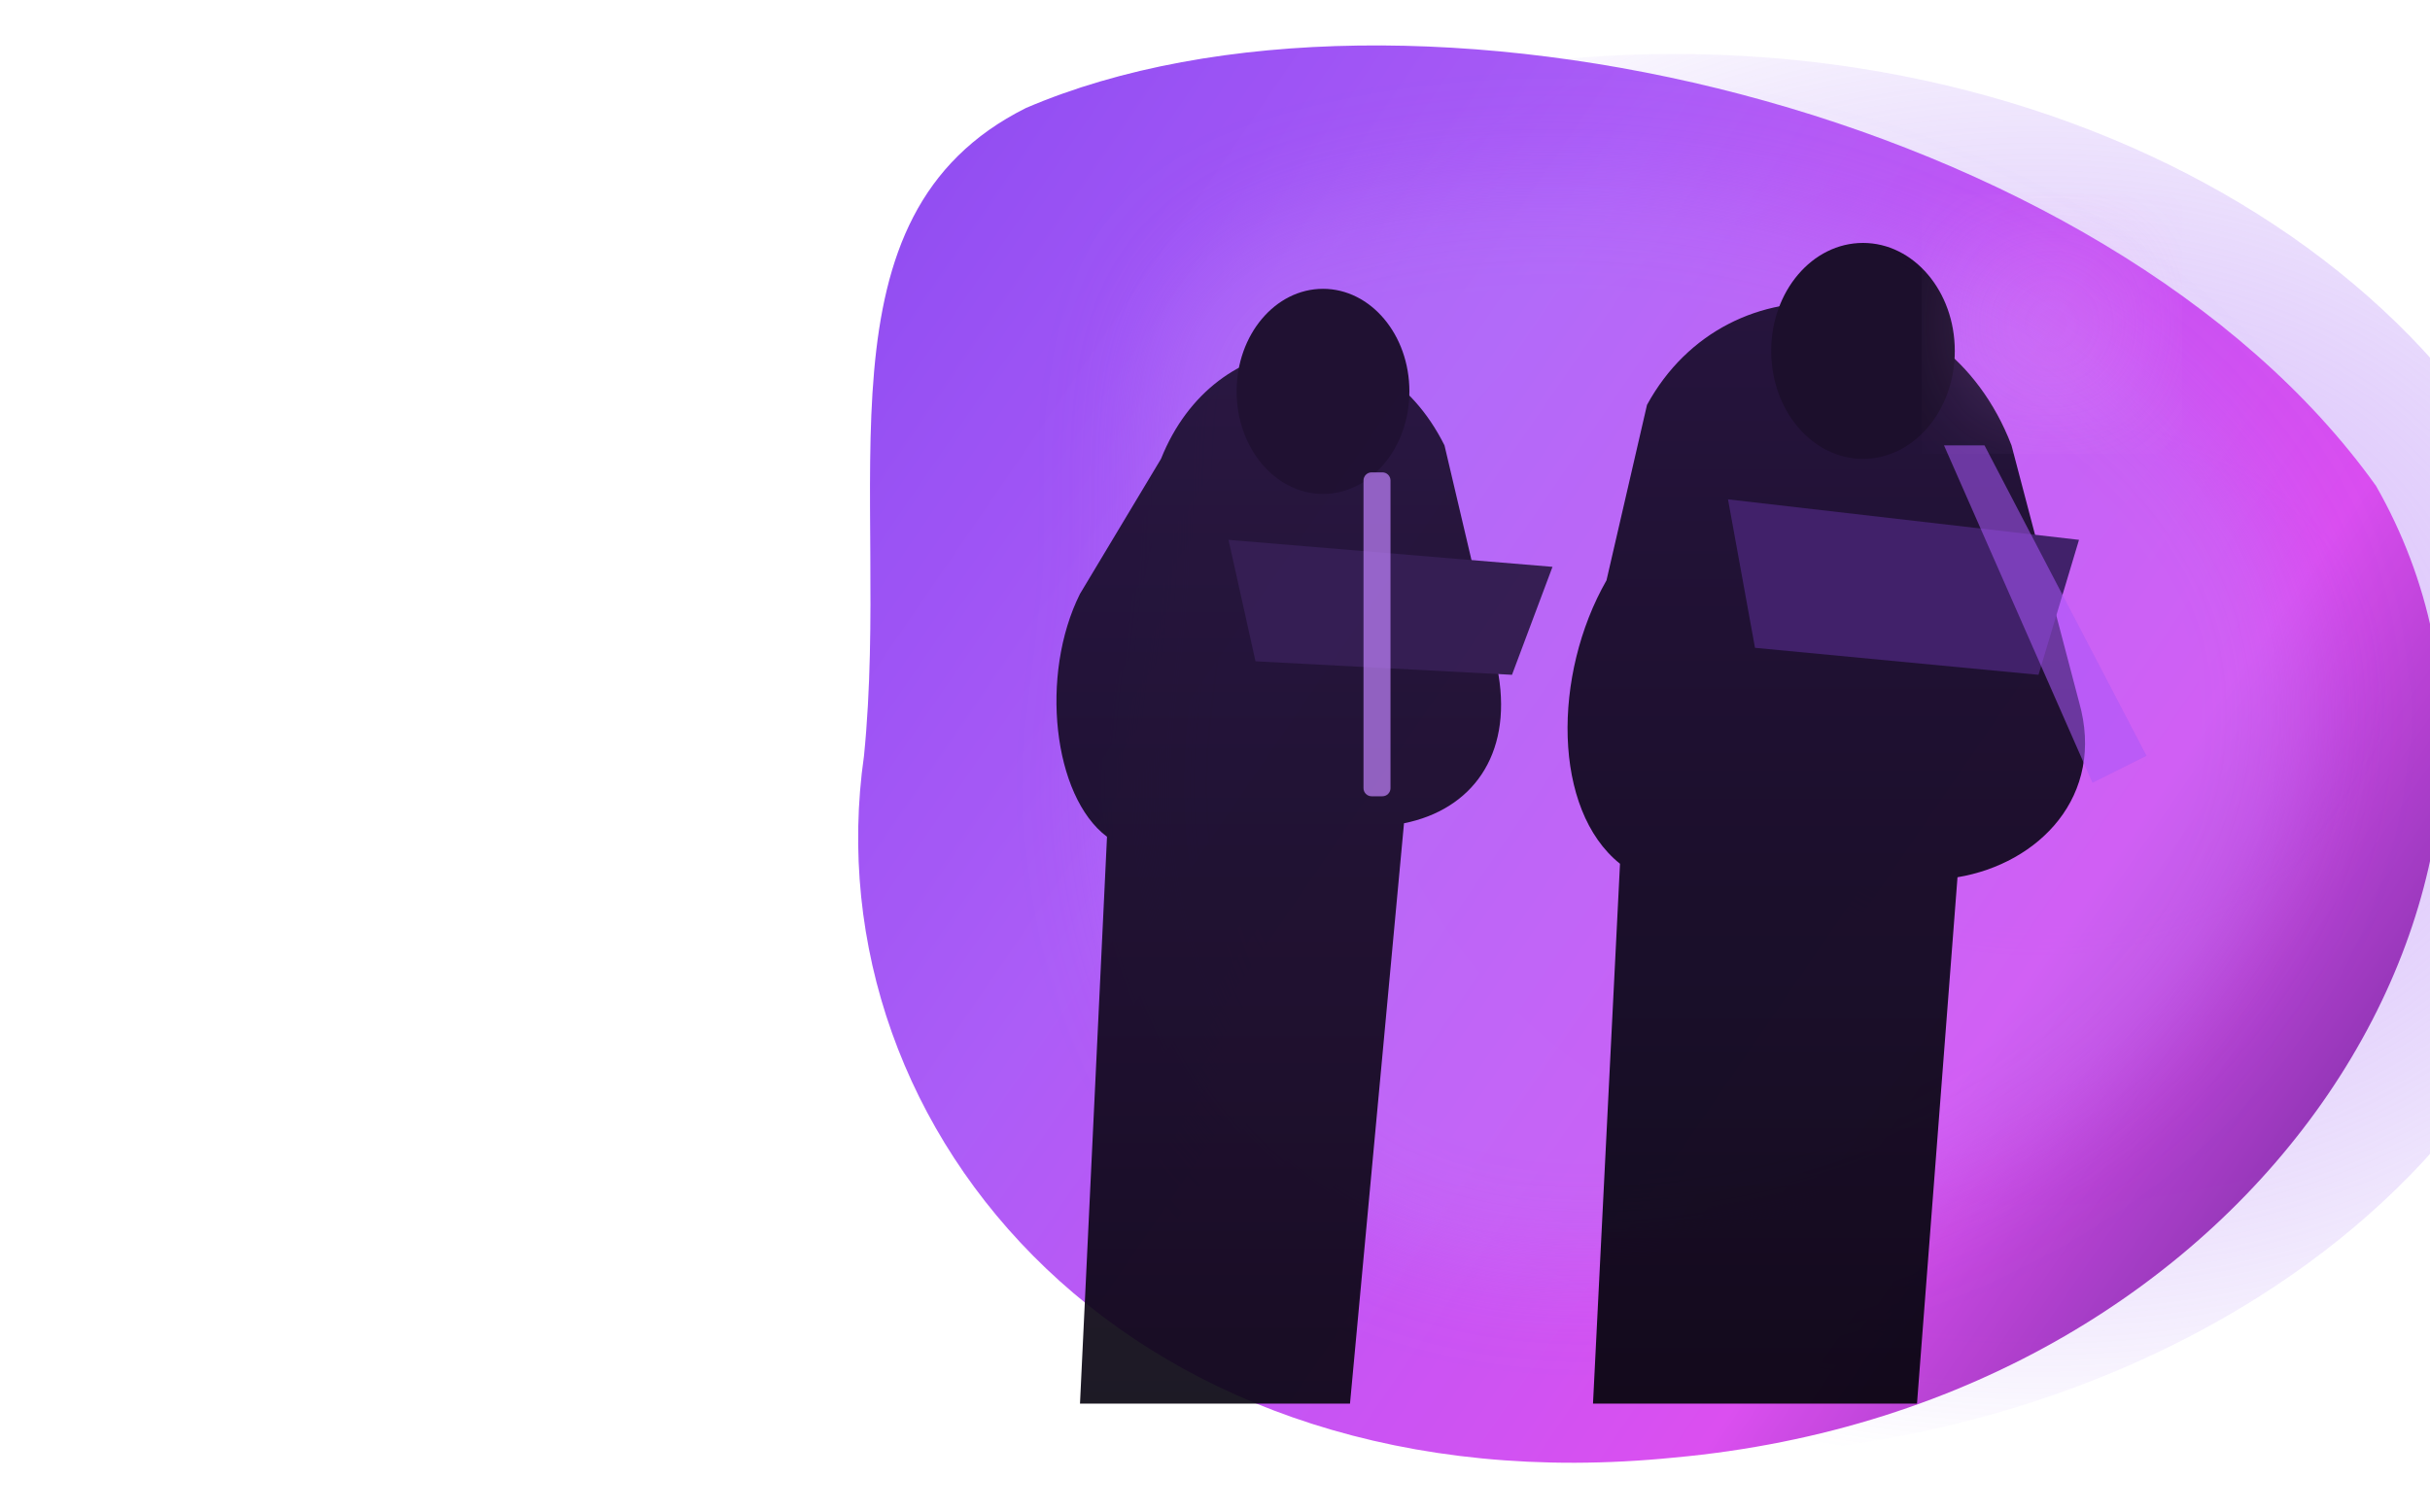
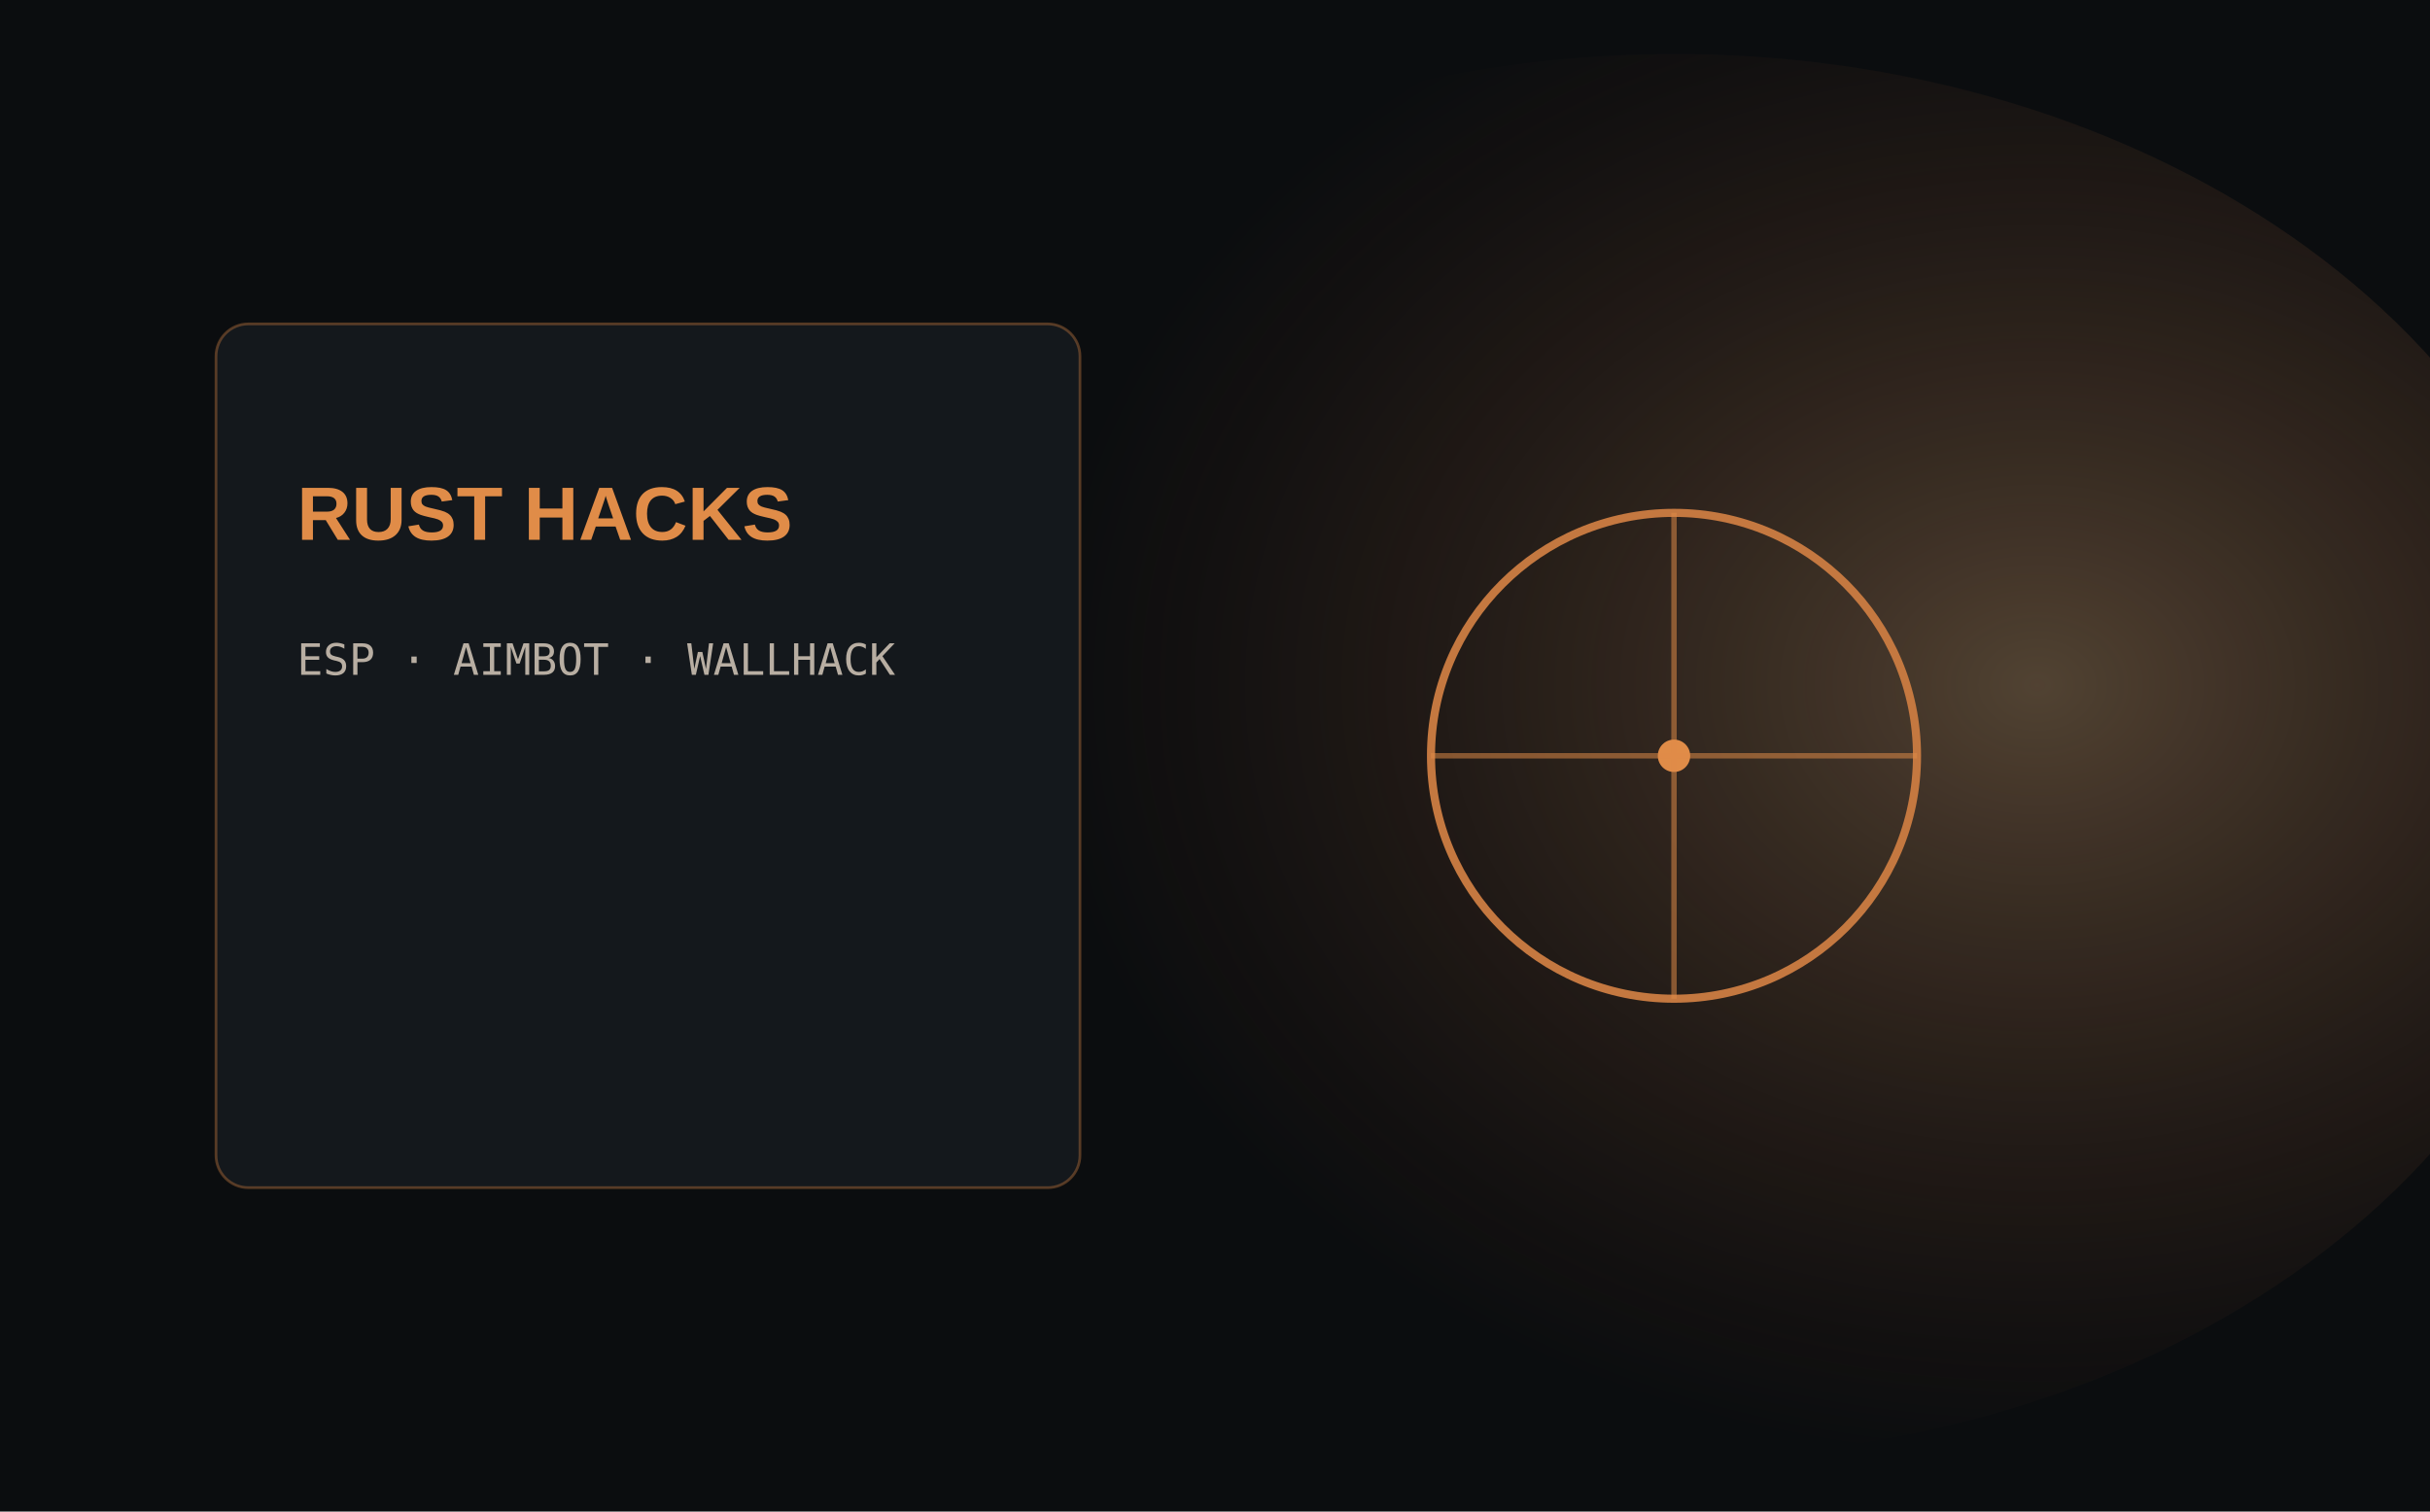
<svg xmlns="http://www.w3.org/2000/svg" viewBox="0 0 900 560" fill="none">
  <defs>
    <linearGradient id="splash" x1="200" y1="40" x2="900" y2="520" gradientUnits="userSpaceOnUse">
-       <stop stop-color="#7c3aed" />
-       <stop offset="0.4" stop-color="#a855f7" />
-       <stop offset="0.75" stop-color="#d946ef" />
-       <stop offset="1" stop-color="#581c87" />
+       <stop stop-color="#8f4520" />
+       <stop offset="0.45" stop-color="#c47840" />
+       <stop offset="1" stop-color="#e08c48" />
    </linearGradient>
    <radialGradient id="mist" cx="70%" cy="45%" r="55%">
-       <stop stop-color="#c084fc" stop-opacity="0.55" />
-       <stop offset="1" stop-color="#7c3aed" stop-opacity="0" />
+       <stop stop-color="#d4a574" stop-opacity="0.35" />
+       <stop offset="1" stop-color="#8f4520" stop-opacity="0" />
    </radialGradient>
-     <linearGradient id="fig" x1="0" y1="0" x2="0" y2="1">
-       <stop stop-color="#1e1033" />
-       <stop offset="1" stop-color="#0a0612" />
-     </linearGradient>
-     <filter id="blur">
-       <feGaussianBlur stdDeviation="18" />
-     </filter>
  </defs>
+   <rect width="900" height="560" fill="#0b0d0f" />
  <ellipse cx="620" cy="280" rx="340" ry="260" fill="url(#mist)" />
-   <path d="M380 40 C520 -20 780 40 880 180 C960 320 840 520 620 540 C420 560 300 420 320 280 C330 180 300 80 380 40Z" fill="url(#splash)" opacity="0.95" />
-   <path d="M480 80 C610 40 780 90 840 200 C900 320 780 460 600 470 C460 478 400 360 420 250 C435 170 400 105 480 80Z" fill="#c084fc" opacity="0.35" filter="url(#blur)" />
-   <g opacity="0.92">
-     <path d="M430 170 C450 120 510 115 535 165 L555 250 C560 280 545 300 520 305 L500 520 L400 520 L410 310 C390 295 385 250 400 220 Z" fill="url(#fig)" />
-     <ellipse cx="490" cy="145" rx="32" ry="38" fill="#140a22" />
-     <path d="M455 200 L575 210 L560 250 L465 245 Z" fill="#2a1845" />
-     <rect x="505" y="175" width="10" height="120" rx="3" fill="#c084fc" opacity="0.7" />
-   </g>
-   <g opacity="0.95">
-     <path d="M610 150 C640 95 720 100 745 165 L770 260 C780 295 755 320 725 325 L710 520 L590 520 L600 320 C575 300 575 250 595 215 Z" fill="url(#fig)" />
-     <ellipse cx="690" cy="130" rx="34" ry="40" fill="#140a22" />
-     <path d="M640 185 L770 200 L755 250 L650 240 Z" fill="#3b1d63" />
-     <path d="M720 165 L735 165 L795 280 L775 290 Z" fill="#a855f7" opacity="0.55" />
-   </g>
-   <circle cx="760" cy="120" r="40" fill="#f0abfc" opacity="0.15" filter="url(#blur)" />
+   <rect x="80" y="120" width="320" height="320" rx="12" fill="#14181c" stroke="#c4784066" />
+   <text x="110" y="200" fill="#e08c48" font-family="Segoe UI, Arial, sans-serif" font-size="28" font-weight="700">RUST HACKS</text>
+   <text x="110" y="250" fill="#b8aea2" font-family="Consolas, monospace" font-size="16">ESP · AIMBOT · WALLHACK</text>
+   <circle cx="620" cy="280" r="90" fill="none" stroke="#c47840" stroke-width="3" />
+   <circle cx="620" cy="280" r="6" fill="#e08c48" />
+   <path d="M620 190 V370 M530 280 H710" stroke="#e08c4888" stroke-width="2" />
</svg>
